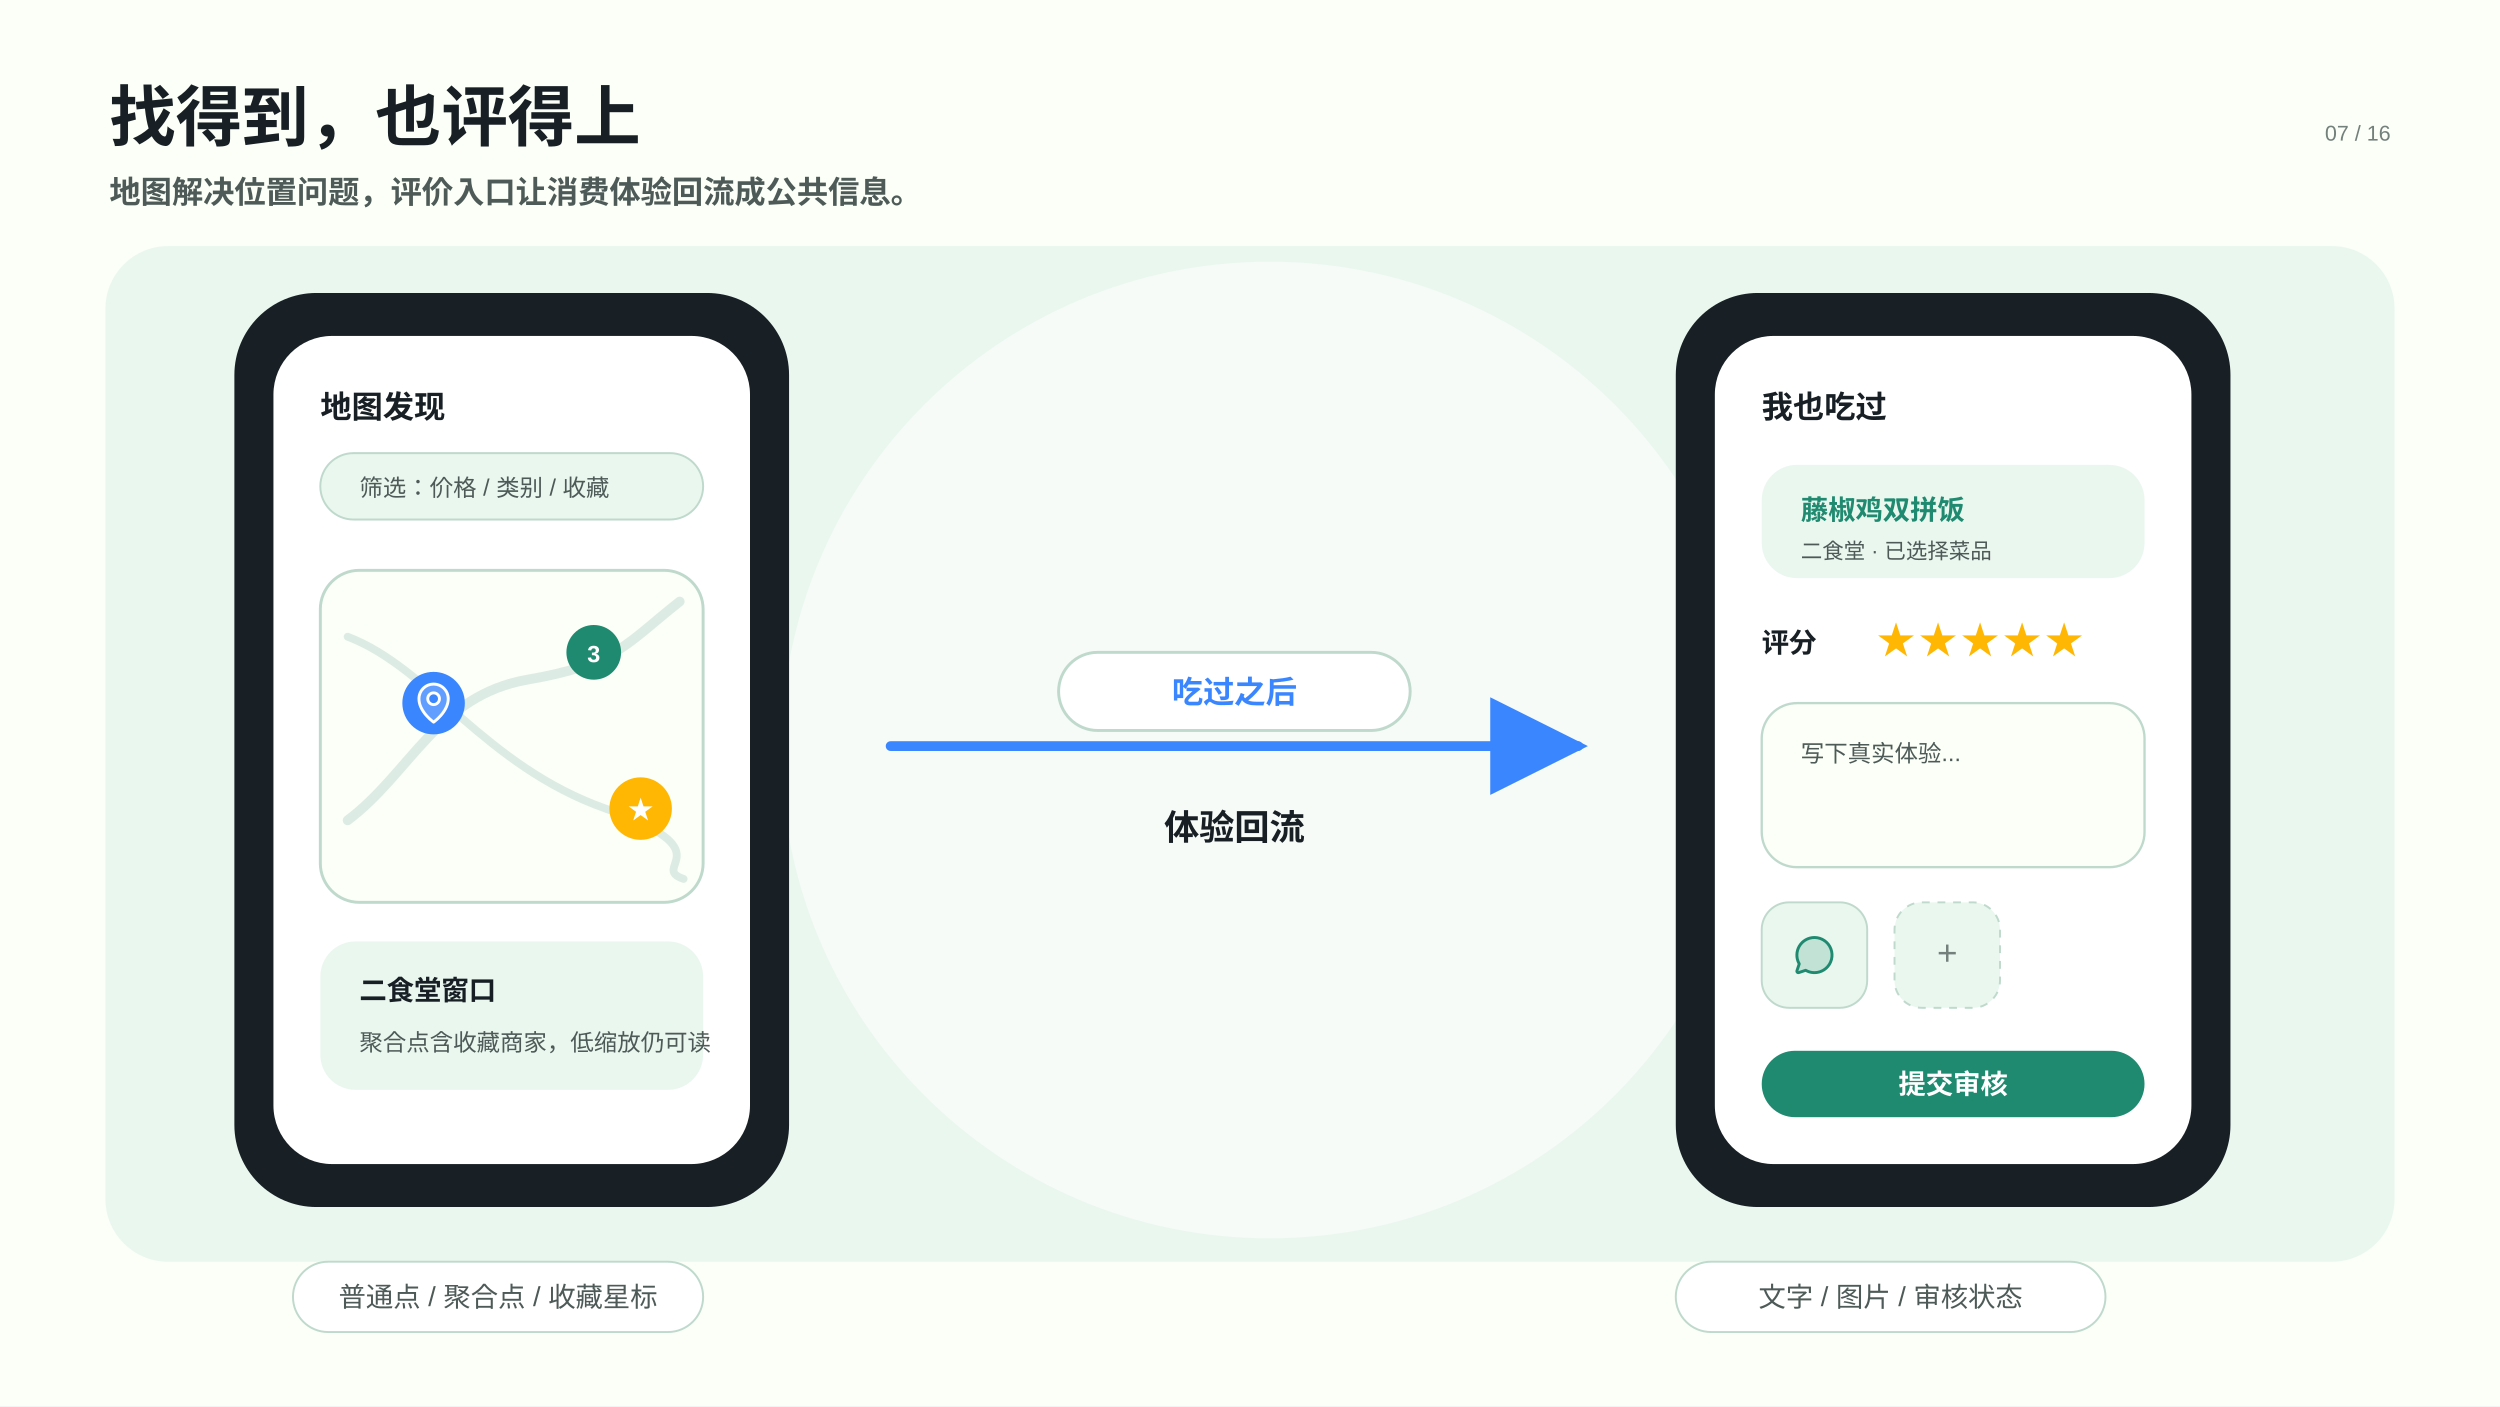
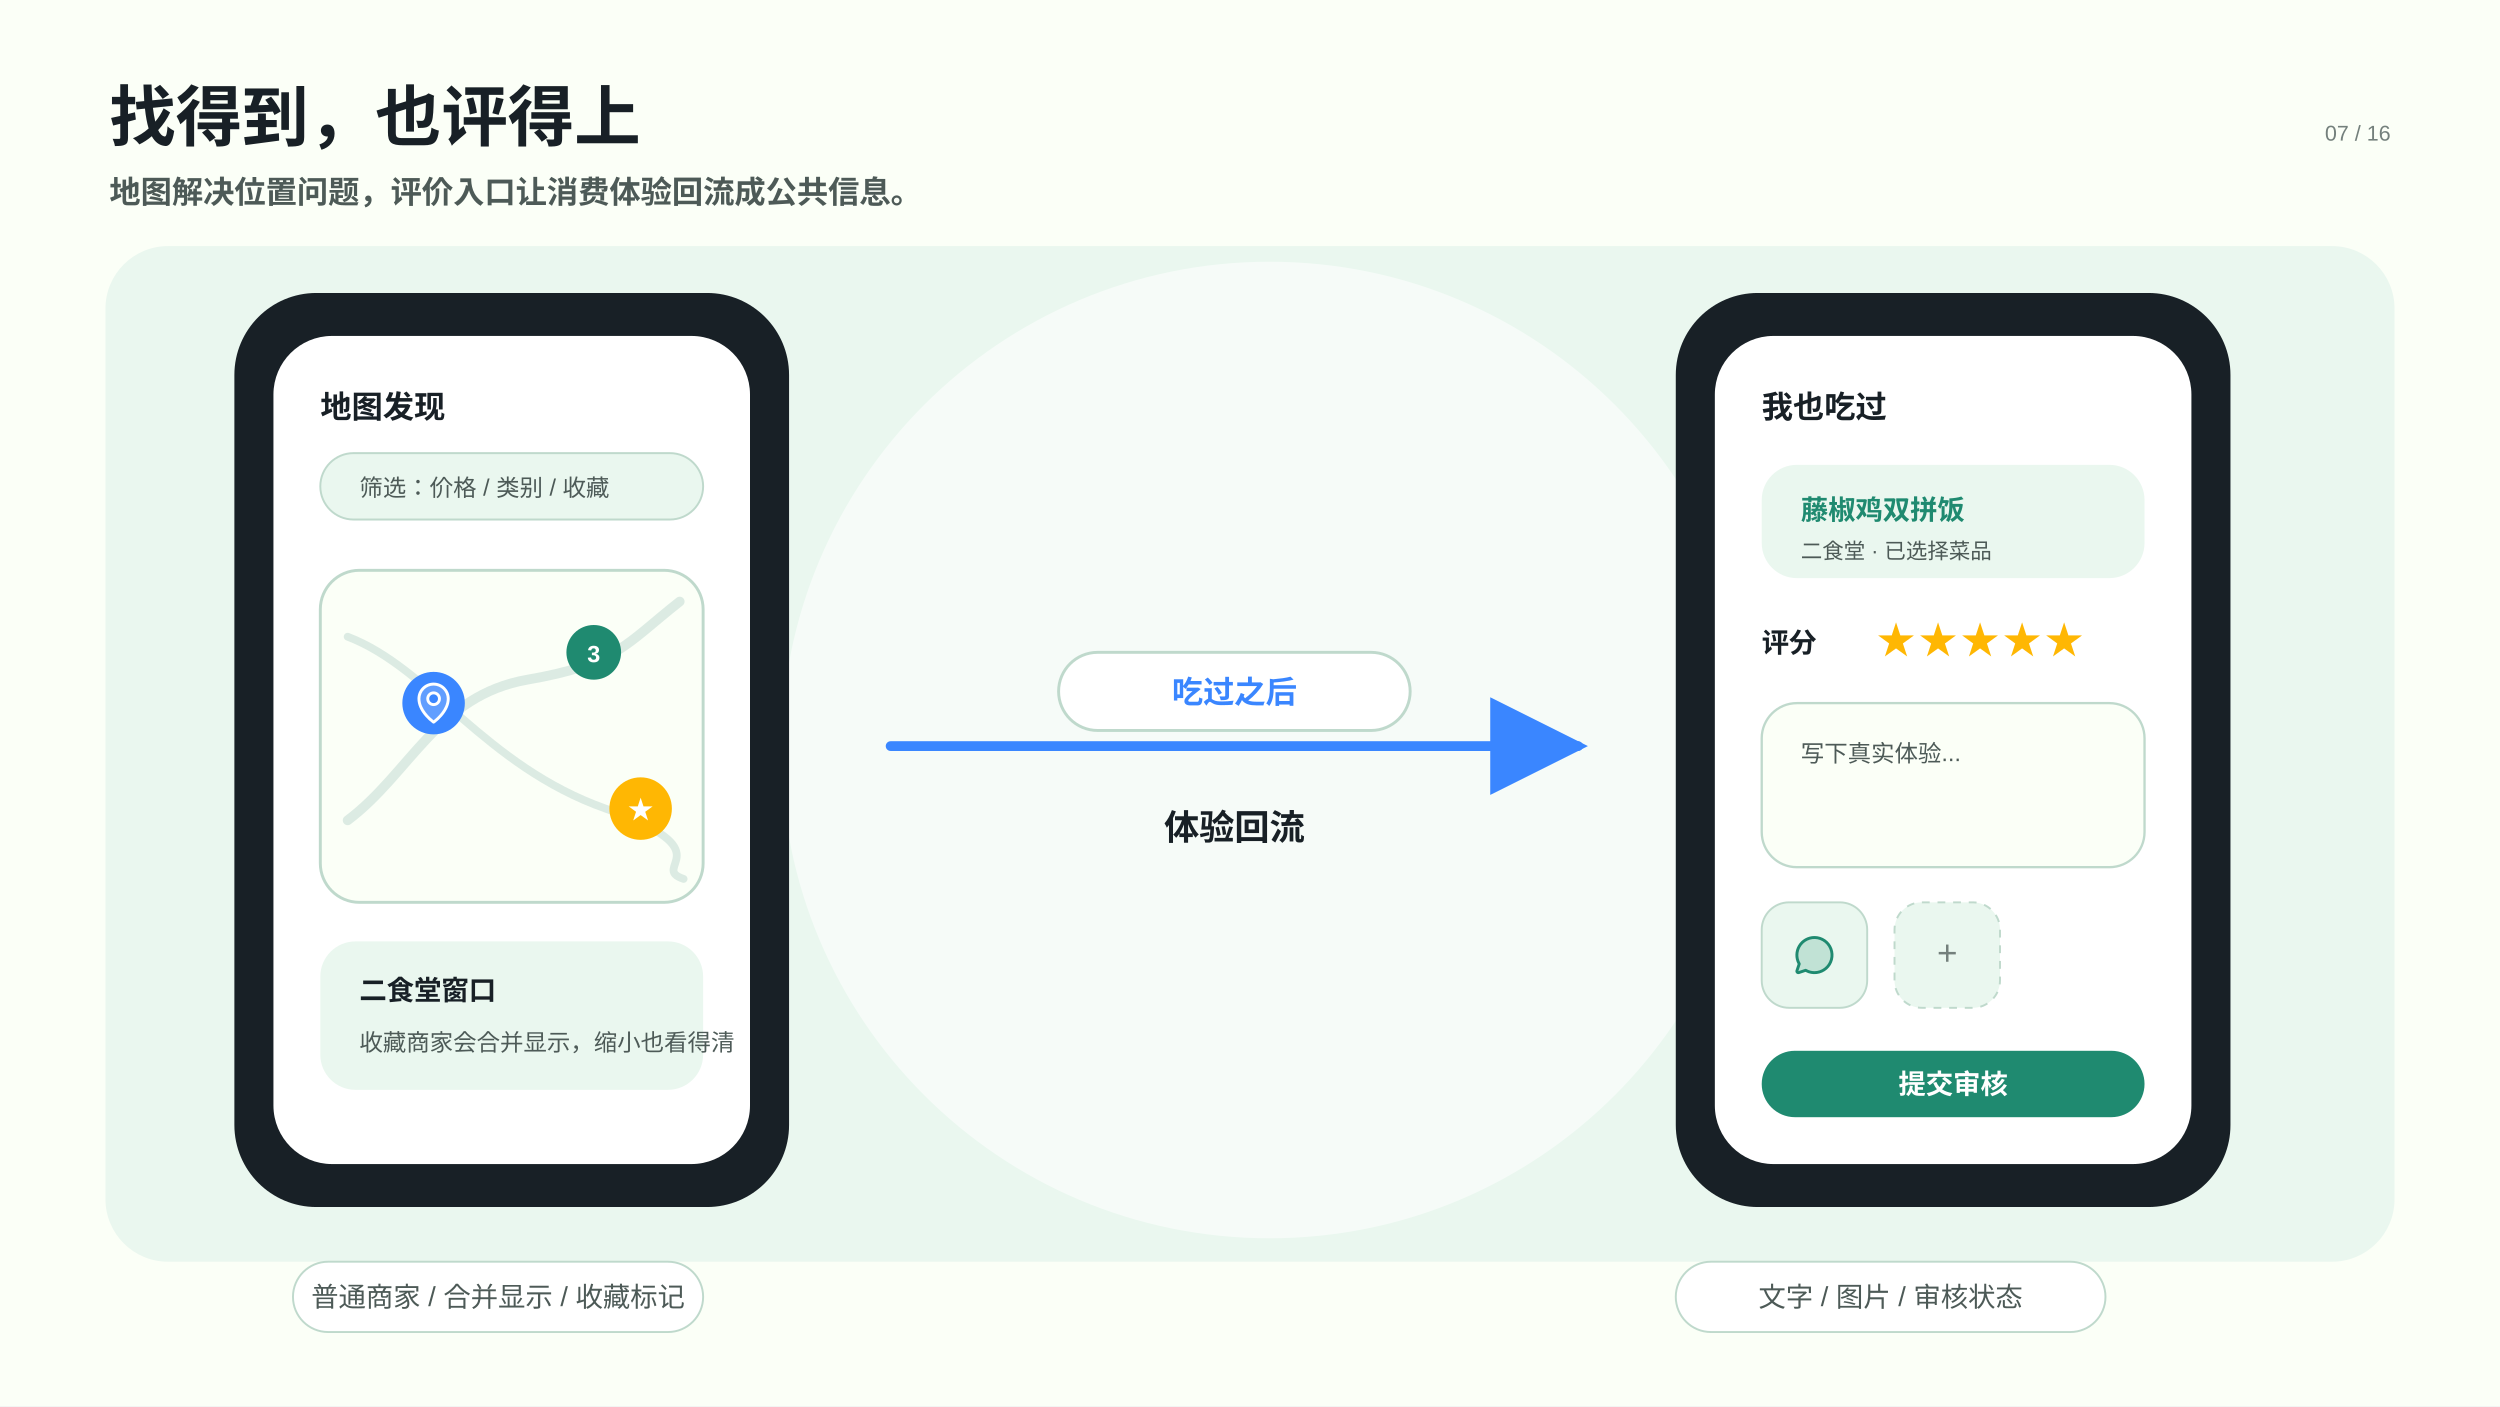
<svg xmlns="http://www.w3.org/2000/svg" viewBox="0 0 1280 720" width="1280" height="720">
  <defs>
    <marker id="arrowBlue" markerWidth="10" markerHeight="10" refX="9" refY="5" orient="auto" markerUnits="strokeWidth">
      <path d="M0,0 L10,5 L0,10 Z" fill="#3A86FF" />
    </marker>
  </defs>
  <g id="background">
    <rect x="0" y="0" width="1280" height="720" fill="#FBFFF7" />
    <path fill="#EAF7EF" d="M86,126 H1194 A32,32 0 0 1 1226,158 V614 A32,32 0 0 1 1194,646 H86 A32,32 0 0 1 54,614 V158 A32,32 0 0 1 86,126 Z" />
    <circle cx="650" cy="384" r="250" fill="#FFFFFF" fill-opacity="0.56" />
  </g>
  <g id="header">
    <text x="56" y="72" font-family="'Trebuchet MS', 'Microsoft YaHei', 'PingFang SC', sans-serif" font-size="34" font-weight="800" fill="#182026">找得到，也评得上</text>
    <text x="56" y="104" font-family="'Microsoft YaHei', 'PingFang SC', Arial, sans-serif" font-size="16" font-weight="700" fill="#4D5A57">地图解决位置问题，评价入口让消费体验回流成公共信息。</text>
    <text x="1224" y="72" text-anchor="end" font-family="'Microsoft YaHei', 'PingFang SC', Arial, sans-serif" font-size="11" fill="#74807C">07 / 16</text>
  </g>
  <g id="phone-map">
    <path fill="#182026" d="M162,150 H362 A42,42 0 0 1 404,192 V576 A42,42 0 0 1 362,618 H162 A42,42 0 0 1 120,576 V192 A42,42 0 0 1 162,150 Z" />
    <path fill="#FFFFFF" d="M170,172 H354 A30,30 0 0 1 384,202 V566 A30,30 0 0 1 354,596 H170 A30,30 0 0 1 140,566 V202 A30,30 0 0 1 170,172 Z" />
    <text x="164" y="214" font-family="'Microsoft YaHei', 'PingFang SC', Arial, sans-serif" font-size="16" font-weight="800" fill="#182026">地图发现</text>
    <path fill="#EAF7EF" stroke="#BFD9CC" stroke-width="1" d="M181,232 H343 A17,17 0 0 1 360,249 V249 A17,17 0 0 1 343,266 H181 A17,17 0 0 1 164,249 V249 A17,17 0 0 1 181,232 Z" />
    <text x="184" y="254" font-family="'Microsoft YaHei', 'PingFang SC', Arial, sans-serif" font-size="12" fill="#4D5A57">筛选：价格 / 类别 / 收藏</text>
    <path fill="#FBFFF7" stroke="#BFD9CC" stroke-width="1.5" d="M184,292 H340 A20,20 0 0 1 360,312 V442 A20,20 0 0 1 340,462 H184 A20,20 0 0 1 164,442 V312 A20,20 0 0 1 184,292 Z" />
    <path d="M 178 420 C 210 396, 224 356, 270 348 S 320 330, 348 308" fill="none" stroke="#DCEBE3" stroke-width="5" stroke-linecap="round" />
    <path d="M 178 326 C 220 342, 248 392, 310 414 S 332 444, 350 450" fill="none" stroke="#DCEBE3" stroke-width="4" stroke-linecap="round" />
    <circle cx="222" cy="360" r="16" fill="#3A86FF" />
    <g transform="translate(210, 348) scale(0.09375)" fill="#FFFFFF">
      <path d="M128,24a80,80,0,0,0-80,80c0,72,80,128,80,128s80-56,80-128A80,80,0,0,0,128,24Zm0,112a32,32,0,1,1,32-32A32,32,0,0,1,128,136Z" opacity="0.2" />
      <path d="M128,64a40,40,0,1,0,40,40A40,40,0,0,0,128,64Zm0,64a24,24,0,1,1,24-24A24,24,0,0,1,128,128Zm0-112a88.1,88.1,0,0,0-88,88c0,31.4,14.51,64.68,42,96.25a254.19,254.19,0,0,0,41.45,38.3,8,8,0,0,0,9.18,0A254.19,254.19,0,0,0,174,200.25c27.45-31.57,42-64.85,42-96.25A88.1,88.1,0,0,0,128,16Zm0,206c-16.53-13-72-60.75-72-118a72,72,0,0,1,144,0C200,161.23,144.53,209,128,222Z" />
    </g>
    <circle cx="304" cy="334" r="14" fill="#1F8A70" />
    <text x="304" y="339" text-anchor="middle" font-family="'Microsoft YaHei', 'PingFang SC', Arial, sans-serif" font-size="12" font-weight="800" fill="#FFFFFF">3</text>
    <circle cx="328" cy="414" r="16" fill="#FFB703" />
    <text x="328" y="420" text-anchor="middle" font-family="'Microsoft YaHei', 'PingFang SC', Arial, sans-serif" font-size="16" font-weight="800" fill="#FFFFFF">★</text>
    <path fill="#EAF7EF" d="M182,482 H342 A18,18 0 0 1 360,500 V540 A18,18 0 0 1 342,558 H182 A18,18 0 0 1 164,540 V500 A18,18 0 0 1 182,482 Z" />
    <text x="184" y="512" font-family="'Microsoft YaHei', 'PingFang SC', Arial, sans-serif" font-size="14" font-weight="800" fill="#182026">二食堂窗口</text>
-     <text x="184" y="538" font-family="'Microsoft YaHei', 'PingFang SC', Arial, sans-serif" font-size="12" fill="#4D5A57">聚合点含收藏商家，低缩放仍可读</text>
+     <text x="184" y="538" font-family="'Microsoft YaHei', 'PingFang SC', Arial, sans-serif" font-size="12" fill="#4D5A57">收藏商家会合并显示，缩小也看得清</text>
  </g>
  <g id="flow-arrow">
    <line x1="456" y1="382" x2="808" y2="382" stroke="#3A86FF" stroke-width="5" stroke-linecap="round" marker-end="url(#arrowBlue)" />
    <path fill="#FFFFFF" stroke="#BFD9CC" stroke-width="1.5" d="M562,334 H702 A20,20 0 0 1 722,354 V354 A20,20 0 0 1 702,374 H562 A20,20 0 0 1 542,354 V354 A20,20 0 0 1 562,334 Z" />
    <text x="632" y="360" text-anchor="middle" font-family="'Microsoft YaHei', 'PingFang SC', Arial, sans-serif" font-size="16" font-weight="800" fill="#3A86FF">吃过之后</text>
    <text x="632" y="430" text-anchor="middle" font-family="'Microsoft YaHei', 'PingFang SC', Arial, sans-serif" font-size="18" font-weight="700" fill="#182026">体验回流</text>
  </g>
  <g id="phone-review">
    <path fill="#182026" d="M900,150 H1100 A42,42 0 0 1 1142,192 V576 A42,42 0 0 1 1100,618 H900 A42,42 0 0 1 858,576 V192 A42,42 0 0 1 900,150 Z" />
    <path fill="#FFFFFF" d="M908,172 H1092 A30,30 0 0 1 1122,202 V566 A30,30 0 0 1 1092,596 H908 A30,30 0 0 1 878,566 V202 A30,30 0 0 1 908,172 Z" />
    <text x="902" y="214" font-family="'Microsoft YaHei', 'PingFang SC', Arial, sans-serif" font-size="16" font-weight="800" fill="#182026">我也吃过</text>
    <path fill="#EAF7EF" d="M920,238 H1080 A18,18 0 0 1 1098,256 V278 A18,18 0 0 1 1080,296 H920 A18,18 0 0 1 902,278 V256 A18,18 0 0 1 920,238 Z" />
    <text x="922" y="266" font-family="'Microsoft YaHei', 'PingFang SC', Arial, sans-serif" font-size="14" font-weight="800" fill="#1F8A70">藤椒鸡双拼饭</text>
    <text x="922" y="286" font-family="'Microsoft YaHei', 'PingFang SC', Arial, sans-serif" font-size="11" fill="#4D5A57">二食堂 · 已选择菜品</text>
    <text x="902" y="334" font-family="'Microsoft YaHei', 'PingFang SC', Arial, sans-serif" font-size="14" font-weight="700" fill="#182026">评分</text>
    <text x="960" y="336" font-family="'Microsoft YaHei', 'PingFang SC', Arial, sans-serif" font-size="24" fill="#FFB703">★★★★★</text>
    <path fill="#FBFFF7" stroke="#BFD9CC" stroke-width="1.2" d="M920,360 H1080 A18,18 0 0 1 1098,378 V426 A18,18 0 0 1 1080,444 H920 A18,18 0 0 1 902,426 V378 A18,18 0 0 1 920,360 Z" />
    <text x="922" y="390" font-family="'Microsoft YaHei', 'PingFang SC', Arial, sans-serif" font-size="12" fill="#4D5A57">写下真实体验...</text>
    <path fill="#EAF7EF" stroke="#BFD9CC" stroke-width="1" d="M916,462 H942 A14,14 0 0 1 956,476 V502 A14,14 0 0 1 942,516 H916 A14,14 0 0 1 902,502 V476 A14,14 0 0 1 916,462 Z" />
    <g transform="translate(917, 477) scale(0.09375)" fill="#1F8A70">
      <path d="M224,128A96,96,0,0,1,79.93,211.11h0L42.54,223.58a8,8,0,0,1-10.12-10.12l12.47-37.39h0A96,96,0,1,1,224,128Z" opacity="0.2" />
      <path d="M128,24A104,104,0,0,0,36.18,176.88L24.83,210.93a16,16,0,0,0,20.24,20.24l34.05-11.35A104,104,0,1,0,128,24Zm0,192a87.87,87.87,0,0,1-44.06-11.81,8,8,0,0,0-6.54-.67L40,216,52.47,178.6a8,8,0,0,0-.66-6.54A88,88,0,1,1,128,216Z" />
    </g>
    <path fill="#EAF7EF" stroke="#BFD9CC" stroke-width="1" stroke-dasharray="4,4" d="M984,462 H1010 A14,14 0 0 1 1024,476 V502 A14,14 0 0 1 1010,516 H984 A14,14 0 0 1 970,502 V476 A14,14 0 0 1 984,462 Z" />
    <text x="997" y="494" text-anchor="middle" font-family="'Microsoft YaHei', 'PingFang SC', Arial, sans-serif" font-size="18" fill="#74807C">+</text>
    <path fill="#1F8A70" d="M919,538 H1081 A17,17 0 0 1 1098,555 V555 A17,17 0 0 1 1081,572 H919 A17,17 0 0 1 902,555 V555 A17,17 0 0 1 919,538 Z" />
    <text x="1000" y="560" text-anchor="middle" font-family="'Microsoft YaHei', 'PingFang SC', Arial, sans-serif" font-size="14" font-weight="800" fill="#FFFFFF">提交审核</text>
  </g>
  <g id="bottom-tags">
    <path fill="#FFFFFF" stroke="#BFD9CC" stroke-width="1" d="M168,646 H342 A18,18 0 0 1 360,664 V664 A18,18 0 0 1 342,682 H168 A18,18 0 0 1 150,664 V664 A18,18 0 0 1 168,646 Z" />
-     <text x="255" y="669" text-anchor="middle" font-family="'Microsoft YaHei', 'PingFang SC', Arial, sans-serif" font-size="14" fill="#4D5A57">普通点 / 聚合点 / 收藏星标</text>
+     <text x="255" y="669" text-anchor="middle" font-family="'Microsoft YaHei', 'PingFang SC', Arial, sans-serif" font-size="14" fill="#4D5A57">普通商家 / 合并显示 / 收藏标记</text>
    <path fill="#FFFFFF" stroke="#BFD9CC" stroke-width="1" d="M876,646 H1060 A18,18 0 0 1 1078,664 V664 A18,18 0 0 1 1060,682 H876 A18,18 0 0 1 858,664 V664 A18,18 0 0 1 876,646 Z" />
    <text x="968" y="669" text-anchor="middle" font-family="'Microsoft YaHei', 'PingFang SC', Arial, sans-serif" font-size="14" fill="#4D5A57">文字 / 图片 / 审核状态</text>
  </g>
</svg>
